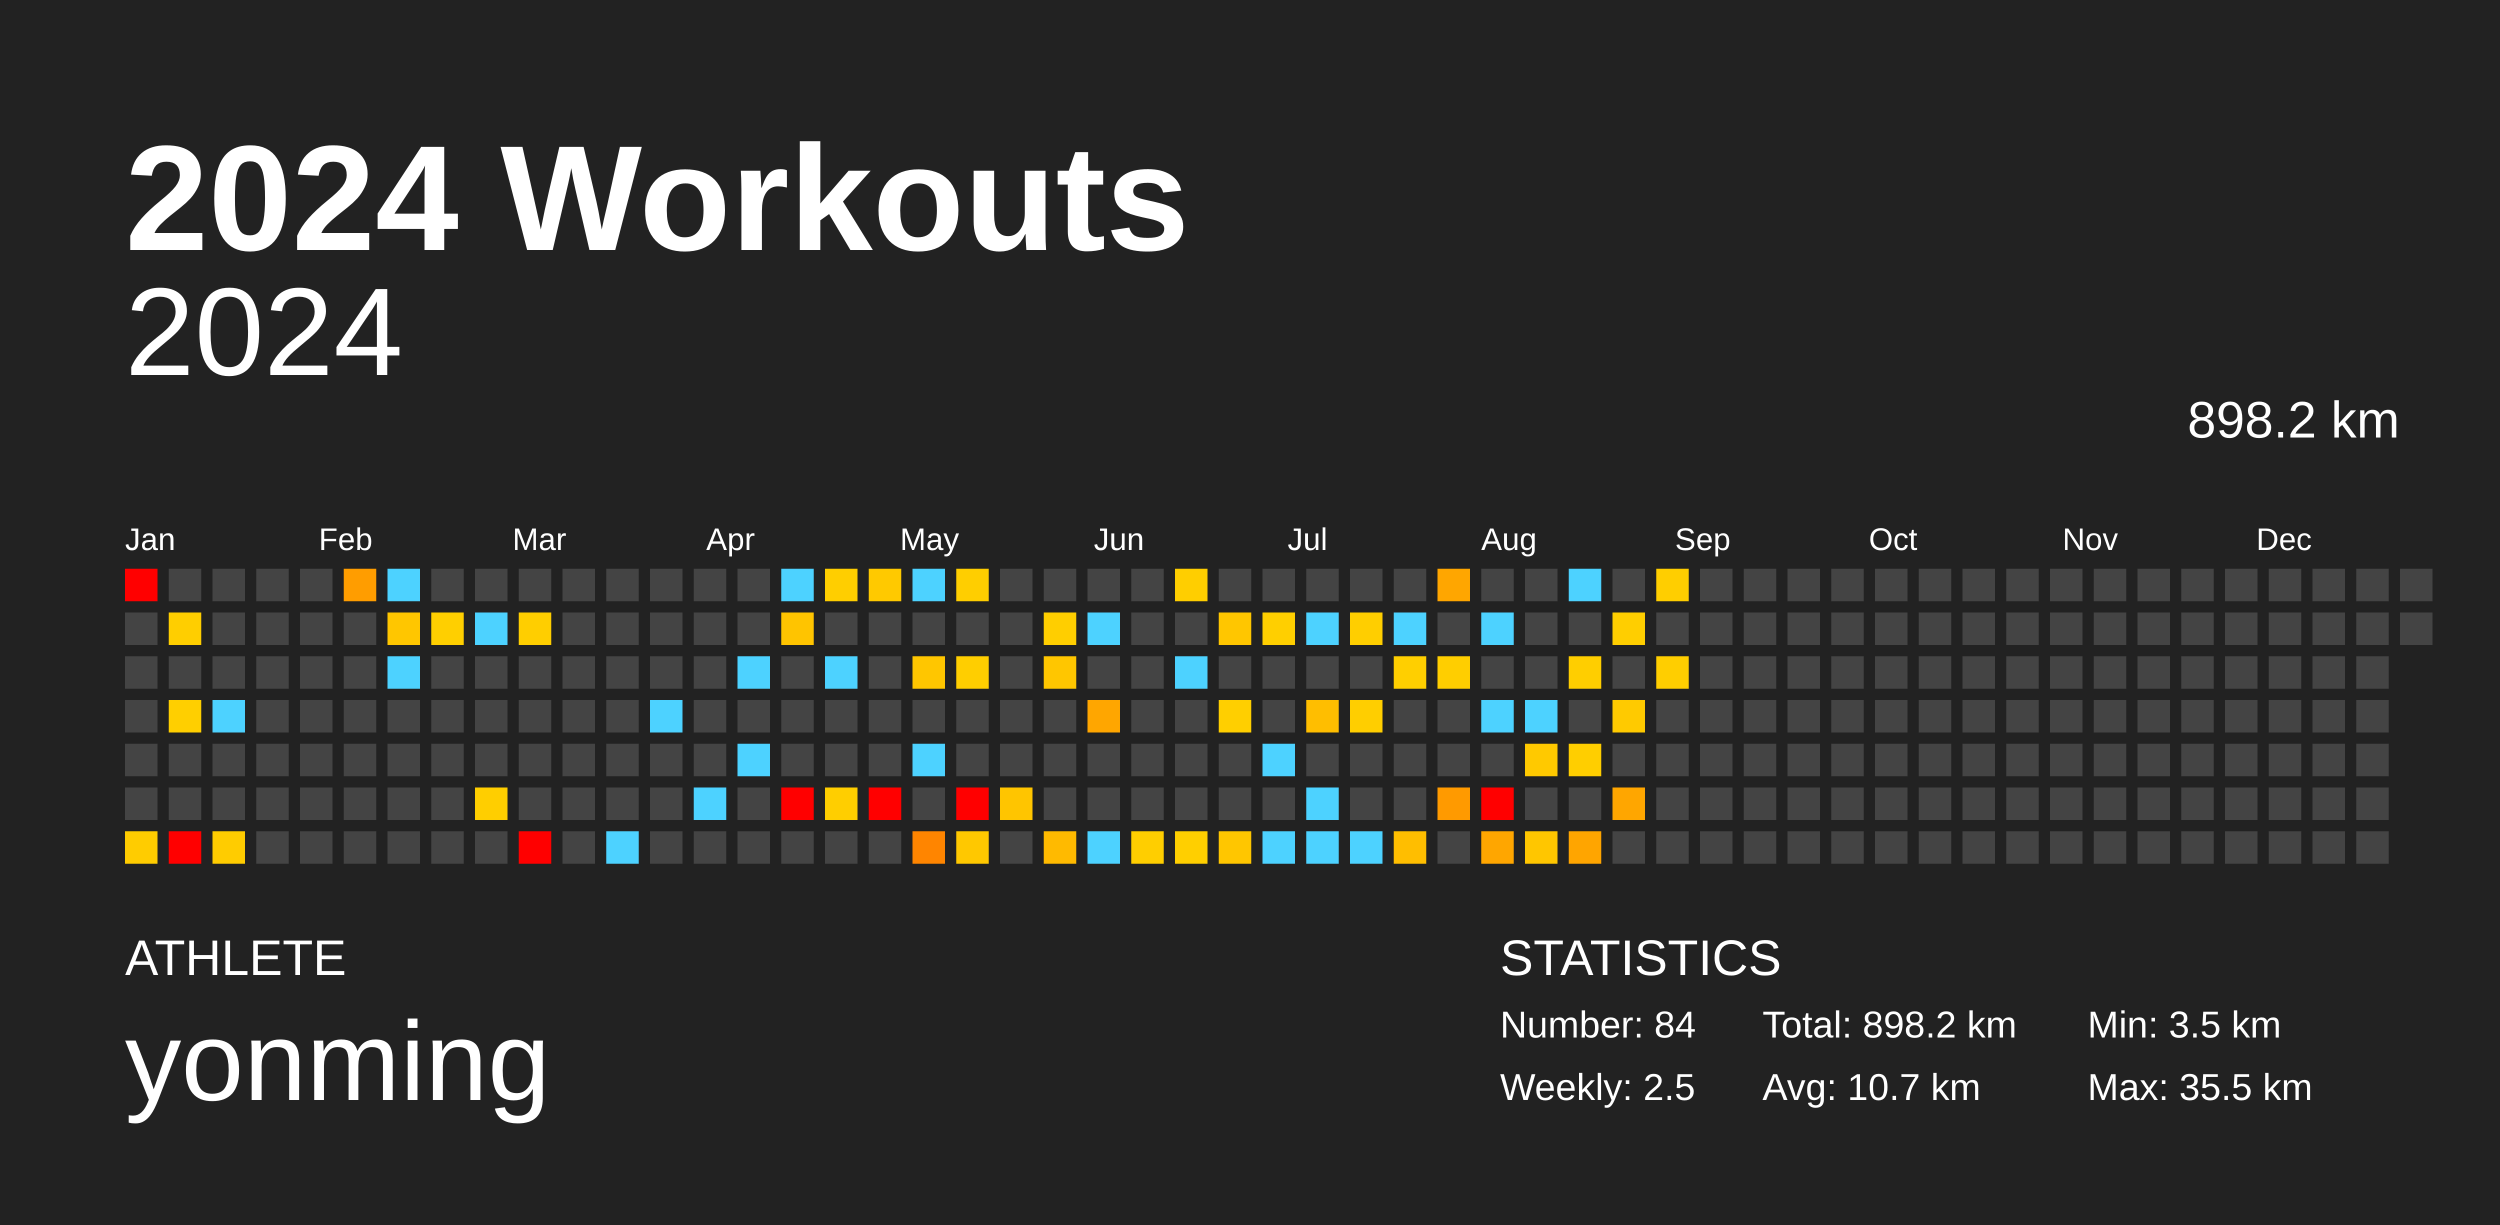
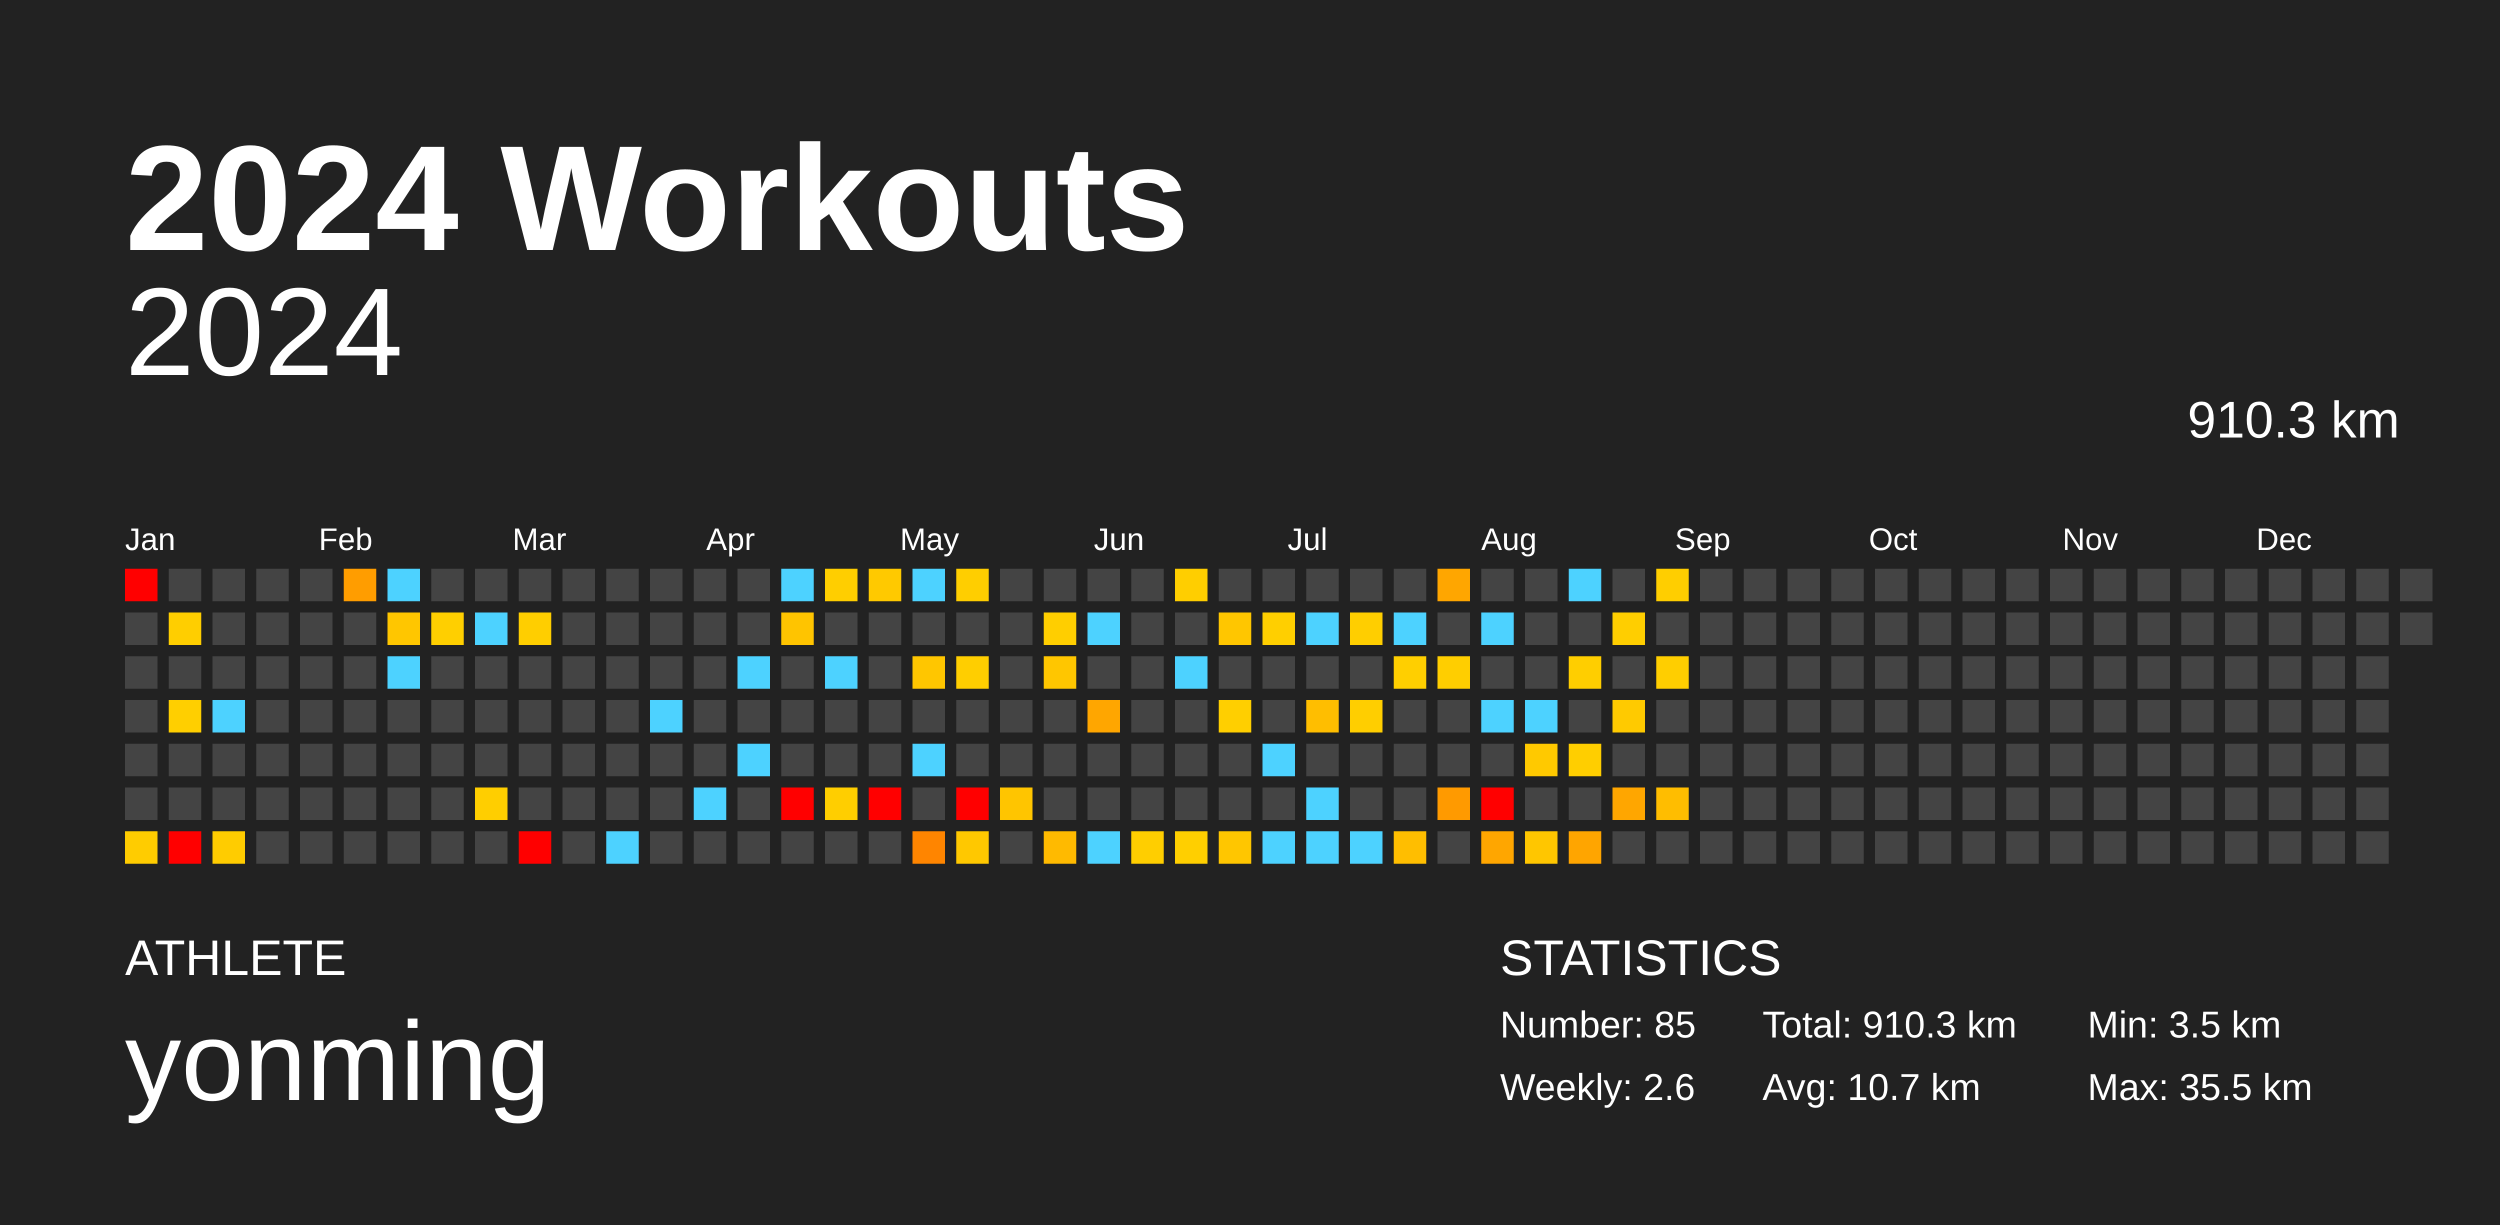
<svg xmlns="http://www.w3.org/2000/svg" baseProfile="full" height="98mm" version="1.1" viewBox="0,0,200,98" width="200mm">
  <defs />
  <rect fill="#222222" height="98" width="200" x="0" y="0" />
  <text fill="#FFFFFF" style="font-size:12px; font-family:Arial; font-weight:bold;" x="10" y="20">2024 Workouts</text>
  <text fill="#FFFFFF" style="font-size:4px; font-family:Arial" x="10" y="78">ATHLETE</text>
  <text fill="#FFFFFF" style="font-size:9px; font-family:Arial" x="10" y="88">yonming</text>
  <text fill="#FFFFFF" style="font-size:4px; font-family:Arial" x="120" y="78">STATISTICS</text>
-   <text fill="#FFFFFF" style="font-size:3px; font-family:Arial" x="120" y="83">Number: 84</text>
-   <text fill="#FFFFFF" style="font-size:3px; font-family:Arial" x="120" y="88">Weekly: 2.5</text>
-   <text fill="#FFFFFF" style="font-size:3px; font-family:Arial" x="141" y="83">Total: 898.2 km</text>
+   <text fill="#FFFFFF" style="font-size:3px; font-family:Arial" x="120" y="83">Number: 85</text>
+   <text fill="#FFFFFF" style="font-size:3px; font-family:Arial" x="120" y="88">Weekly: 2.6</text>
+   <text fill="#FFFFFF" style="font-size:3px; font-family:Arial" x="141" y="83">Total: 910.3 km</text>
  <text fill="#FFFFFF" style="font-size:3px; font-family:Arial" x="141" y="88">Avg: 10.7 km</text>
  <text fill="#FFFFFF" style="font-size:3px; font-family:Arial" x="167" y="83">Min: 3.5 km</text>
  <text fill="#FFFFFF" style="font-size:3px; font-family:Arial" x="167" y="88">Max: 35.5 km</text>
  <text alignment-baseline="hanging" fill="#FFFFFF" style="font-size:10.0px; font-family:Arial;" x="10" y="30">2024</text>
-   <text alignment-baseline="hanging" fill="#FFFFFF" style="font-size:4.125px; font-family:Arial;" x="175" y="35">898.2 km</text>
+   <text alignment-baseline="hanging" fill="#FFFFFF" style="font-size:4.125px; font-family:Arial;" x="175" y="35">910.3 km</text>
  <text fill="#FFFFFF" style="font-size:2.5px; font-family:Arial" x="10.0" y="44">Jan</text>
  <text fill="#FFFFFF" style="font-size:2.5px; font-family:Arial" x="25.5" y="44">Feb</text>
  <text fill="#FFFFFF" style="font-size:2.5px; font-family:Arial" x="41.0" y="44">Mar</text>
  <text fill="#FFFFFF" style="font-size:2.5px; font-family:Arial" x="56.5" y="44">Apr</text>
  <text fill="#FFFFFF" style="font-size:2.5px; font-family:Arial" x="72.0" y="44">May</text>
  <text fill="#FFFFFF" style="font-size:2.5px; font-family:Arial" x="87.5" y="44">Jun</text>
  <text fill="#FFFFFF" style="font-size:2.5px; font-family:Arial" x="103.0" y="44">Jul</text>
  <text fill="#FFFFFF" style="font-size:2.5px; font-family:Arial" x="118.5" y="44">Aug</text>
  <text fill="#FFFFFF" style="font-size:2.5px; font-family:Arial" x="134.0" y="44">Sep</text>
  <text fill="#FFFFFF" style="font-size:2.5px; font-family:Arial" x="149.5" y="44">Oct</text>
  <text fill="#FFFFFF" style="font-size:2.5px; font-family:Arial" x="165.0" y="44">Nov</text>
  <text fill="#FFFFFF" style="font-size:2.5px; font-family:Arial" x="180.5" y="44">Dec</text>
  <rect fill="red" height="2.6" width="2.6" x="10.0" y="45.5" />
  <rect fill="#444444" height="2.6" width="2.6" x="10.0" y="49.0" />
  <rect fill="#444444" height="2.6" width="2.6" x="10.0" y="52.5" />
  <rect fill="#444444" height="2.6" width="2.6" x="10.0" y="56.0" />
  <rect fill="#444444" height="2.6" width="2.6" x="10.0" y="59.5" />
  <rect fill="#444444" height="2.6" width="2.6" x="10.0" y="63.0" />
  <rect fill="#ffcc00" height="2.6" width="2.6" x="10.0" y="66.5" />
  <rect fill="#444444" height="2.6" width="2.6" x="13.5" y="45.5" />
  <rect fill="#ffce00" height="2.6" width="2.6" x="13.5" y="49.0" />
  <rect fill="#444444" height="2.6" width="2.6" x="13.5" y="52.5" />
  <rect fill="#ffcf00" height="2.6" width="2.6" x="13.5" y="56.0" />
  <rect fill="#444444" height="2.6" width="2.6" x="13.5" y="59.5" />
  <rect fill="#444444" height="2.6" width="2.6" x="13.5" y="63.0" />
  <rect fill="red" height="2.6" width="2.6" x="13.5" y="66.5" />
  <rect fill="#444444" height="2.6" width="2.6" x="17.0" y="45.5" />
  <rect fill="#444444" height="2.6" width="2.6" x="17.0" y="49.0" />
  <rect fill="#444444" height="2.6" width="2.6" x="17.0" y="52.5" />
  <rect fill="#4dd2ff" height="2.6" width="2.6" x="17.0" y="56.0" />
  <rect fill="#444444" height="2.6" width="2.6" x="17.0" y="59.5" />
  <rect fill="#444444" height="2.6" width="2.6" x="17.0" y="63.0" />
  <rect fill="#ffcc00" height="2.6" width="2.6" x="17.0" y="66.5" />
  <rect fill="#444444" height="2.6" width="2.6" x="20.5" y="45.5" />
  <rect fill="#444444" height="2.6" width="2.6" x="20.5" y="49.0" />
  <rect fill="#444444" height="2.6" width="2.6" x="20.5" y="52.5" />
  <rect fill="#444444" height="2.6" width="2.6" x="20.5" y="56.0" />
  <rect fill="#444444" height="2.6" width="2.6" x="20.5" y="59.5" />
  <rect fill="#444444" height="2.6" width="2.6" x="20.5" y="63.0" />
  <rect fill="#444444" height="2.6" width="2.6" x="20.5" y="66.5" />
  <rect fill="#444444" height="2.6" width="2.6" x="24.0" y="45.5" />
  <rect fill="#444444" height="2.6" width="2.6" x="24.0" y="49.0" />
  <rect fill="#444444" height="2.6" width="2.6" x="24.0" y="52.5" />
  <rect fill="#444444" height="2.6" width="2.6" x="24.0" y="56.0" />
  <rect fill="#444444" height="2.6" width="2.6" x="24.0" y="59.5" />
  <rect fill="#444444" height="2.6" width="2.6" x="24.0" y="63.0" />
  <rect fill="#444444" height="2.6" width="2.6" x="24.0" y="66.5" />
  <rect fill="#ff9d00" height="2.6" width="2.6" x="27.5" y="45.5" />
  <rect fill="#444444" height="2.6" width="2.6" x="27.5" y="49.0" />
  <rect fill="#444444" height="2.6" width="2.6" x="27.5" y="52.5" />
  <rect fill="#444444" height="2.6" width="2.6" x="27.5" y="56.0" />
  <rect fill="#444444" height="2.6" width="2.6" x="27.5" y="59.5" />
  <rect fill="#444444" height="2.6" width="2.6" x="27.5" y="63.0" />
  <rect fill="#444444" height="2.6" width="2.6" x="27.5" y="66.5" />
  <rect fill="#4dd2ff" height="2.6" width="2.6" x="31.0" y="45.5" />
  <rect fill="#ffc600" height="2.6" width="2.6" x="31.0" y="49.0" />
  <rect fill="#4dd2ff" height="2.6" width="2.6" x="31.0" y="52.5" />
  <rect fill="#444444" height="2.6" width="2.6" x="31.0" y="56.0" />
  <rect fill="#444444" height="2.6" width="2.6" x="31.0" y="59.5" />
  <rect fill="#444444" height="2.6" width="2.6" x="31.0" y="63.0" />
  <rect fill="#444444" height="2.6" width="2.6" x="31.0" y="66.5" />
  <rect fill="#444444" height="2.6" width="2.6" x="34.5" y="45.5" />
  <rect fill="#ffcf00" height="2.6" width="2.6" x="34.5" y="49.0" />
  <rect fill="#444444" height="2.6" width="2.6" x="34.5" y="52.5" />
  <rect fill="#444444" height="2.6" width="2.6" x="34.5" y="56.0" />
  <rect fill="#444444" height="2.6" width="2.6" x="34.5" y="59.5" />
  <rect fill="#444444" height="2.6" width="2.6" x="34.5" y="63.0" />
  <rect fill="#444444" height="2.6" width="2.6" x="34.5" y="66.5" />
  <rect fill="#444444" height="2.6" width="2.6" x="38.0" y="45.5" />
  <rect fill="#4dd2ff" height="2.6" width="2.6" x="38.0" y="49.0" />
  <rect fill="#444444" height="2.6" width="2.6" x="38.0" y="52.5" />
  <rect fill="#444444" height="2.6" width="2.6" x="38.0" y="56.0" />
  <rect fill="#444444" height="2.6" width="2.6" x="38.0" y="59.5" />
  <rect fill="#ffce00" height="2.6" width="2.6" x="38.0" y="63.0" />
  <rect fill="#444444" height="2.6" width="2.6" x="38.0" y="66.5" />
  <rect fill="#444444" height="2.6" width="2.6" x="41.5" y="45.5" />
  <rect fill="#ffce00" height="2.6" width="2.6" x="41.5" y="49.0" />
  <rect fill="#444444" height="2.6" width="2.6" x="41.5" y="52.5" />
  <rect fill="#444444" height="2.6" width="2.6" x="41.5" y="56.0" />
  <rect fill="#444444" height="2.6" width="2.6" x="41.5" y="59.5" />
  <rect fill="#444444" height="2.6" width="2.6" x="41.5" y="63.0" />
  <rect fill="red" height="2.6" width="2.6" x="41.5" y="66.5" />
  <rect fill="#444444" height="2.6" width="2.6" x="45.0" y="45.5" />
  <rect fill="#444444" height="2.6" width="2.6" x="45.0" y="49.0" />
  <rect fill="#444444" height="2.6" width="2.6" x="45.0" y="52.5" />
  <rect fill="#444444" height="2.6" width="2.6" x="45.0" y="56.0" />
  <rect fill="#444444" height="2.6" width="2.6" x="45.0" y="59.5" />
  <rect fill="#444444" height="2.6" width="2.6" x="45.0" y="63.0" />
  <rect fill="#444444" height="2.6" width="2.6" x="45.0" y="66.5" />
  <rect fill="#444444" height="2.6" width="2.6" x="48.5" y="45.5" />
  <rect fill="#444444" height="2.6" width="2.6" x="48.5" y="49.0" />
  <rect fill="#444444" height="2.6" width="2.6" x="48.5" y="52.5" />
  <rect fill="#444444" height="2.6" width="2.6" x="48.5" y="56.0" />
  <rect fill="#444444" height="2.6" width="2.6" x="48.5" y="59.5" />
  <rect fill="#444444" height="2.6" width="2.6" x="48.5" y="63.0" />
  <rect fill="#4dd2ff" height="2.6" width="2.6" x="48.5" y="66.5" />
  <rect fill="#444444" height="2.6" width="2.6" x="52.0" y="45.5" />
  <rect fill="#444444" height="2.6" width="2.6" x="52.0" y="49.0" />
  <rect fill="#444444" height="2.6" width="2.6" x="52.0" y="52.5" />
  <rect fill="#4dd2ff" height="2.6" width="2.6" x="52.0" y="56.0" />
  <rect fill="#444444" height="2.6" width="2.6" x="52.0" y="59.5" />
  <rect fill="#444444" height="2.6" width="2.6" x="52.0" y="63.0" />
  <rect fill="#444444" height="2.6" width="2.6" x="52.0" y="66.5" />
  <rect fill="#444444" height="2.6" width="2.6" x="55.5" y="45.5" />
  <rect fill="#444444" height="2.6" width="2.6" x="55.5" y="49.0" />
  <rect fill="#444444" height="2.6" width="2.6" x="55.5" y="52.5" />
  <rect fill="#444444" height="2.6" width="2.6" x="55.5" y="56.0" />
  <rect fill="#444444" height="2.6" width="2.6" x="55.5" y="59.5" />
  <rect fill="#4dd2ff" height="2.6" width="2.6" x="55.5" y="63.0" />
  <rect fill="#444444" height="2.6" width="2.6" x="55.5" y="66.5" />
  <rect fill="#444444" height="2.6" width="2.6" x="59.0" y="45.5" />
  <rect fill="#444444" height="2.6" width="2.6" x="59.0" y="49.0" />
  <rect fill="#4dd2ff" height="2.6" width="2.6" x="59.0" y="52.5" />
  <rect fill="#444444" height="2.6" width="2.6" x="59.0" y="56.0" />
  <rect fill="#4dd2ff" height="2.6" width="2.6" x="59.0" y="59.5" />
  <rect fill="#444444" height="2.6" width="2.6" x="59.0" y="63.0" />
  <rect fill="#444444" height="2.6" width="2.6" x="59.0" y="66.5" />
  <rect fill="#4dd2ff" height="2.6" width="2.6" x="62.5" y="45.5" />
  <rect fill="#ffc400" height="2.6" width="2.6" x="62.5" y="49.0" />
  <rect fill="#444444" height="2.6" width="2.6" x="62.5" y="52.5" />
  <rect fill="#444444" height="2.6" width="2.6" x="62.5" y="56.0" />
  <rect fill="#444444" height="2.6" width="2.6" x="62.5" y="59.5" />
  <rect fill="red" height="2.6" width="2.6" x="62.5" y="63.0" />
  <rect fill="#444444" height="2.6" width="2.6" x="62.5" y="66.5" />
  <rect fill="#ffce00" height="2.6" width="2.6" x="66.0" y="45.5" />
  <rect fill="#444444" height="2.6" width="2.6" x="66.0" y="49.0" />
  <rect fill="#4dd2ff" height="2.6" width="2.6" x="66.0" y="52.5" />
  <rect fill="#444444" height="2.6" width="2.6" x="66.0" y="56.0" />
  <rect fill="#444444" height="2.6" width="2.6" x="66.0" y="59.5" />
  <rect fill="#ffce00" height="2.6" width="2.6" x="66.0" y="63.0" />
  <rect fill="#444444" height="2.6" width="2.6" x="66.0" y="66.5" />
  <rect fill="#ffc900" height="2.6" width="2.6" x="69.5" y="45.5" />
  <rect fill="#444444" height="2.6" width="2.6" x="69.5" y="49.0" />
  <rect fill="#444444" height="2.6" width="2.6" x="69.5" y="52.5" />
  <rect fill="#444444" height="2.6" width="2.6" x="69.5" y="56.0" />
  <rect fill="#444444" height="2.6" width="2.6" x="69.5" y="59.5" />
  <rect fill="red" height="2.6" width="2.6" x="69.5" y="63.0" />
  <rect fill="#444444" height="2.6" width="2.6" x="69.5" y="66.5" />
  <rect fill="#4dd2ff" height="2.6" width="2.6" x="73.0" y="45.5" />
  <rect fill="#444444" height="2.6" width="2.6" x="73.0" y="49.0" />
  <rect fill="#ffc600" height="2.6" width="2.6" x="73.0" y="52.5" />
  <rect fill="#444444" height="2.6" width="2.6" x="73.0" y="56.0" />
  <rect fill="#4dd2ff" height="2.6" width="2.6" x="73.0" y="59.5" />
  <rect fill="#444444" height="2.6" width="2.6" x="73.0" y="63.0" />
  <rect fill="#ff8500" height="2.6" width="2.6" x="73.0" y="66.5" />
  <rect fill="#ffce00" height="2.6" width="2.6" x="76.5" y="45.5" />
  <rect fill="#444444" height="2.6" width="2.6" x="76.5" y="49.0" />
  <rect fill="#ffce00" height="2.6" width="2.6" x="76.5" y="52.5" />
  <rect fill="#444444" height="2.6" width="2.6" x="76.5" y="56.0" />
  <rect fill="#444444" height="2.6" width="2.6" x="76.5" y="59.5" />
  <rect fill="red" height="2.6" width="2.6" x="76.5" y="63.0" />
  <rect fill="#ffc800" height="2.6" width="2.6" x="76.5" y="66.5" />
  <rect fill="#444444" height="2.6" width="2.6" x="80.0" y="45.5" />
  <rect fill="#444444" height="2.6" width="2.6" x="80.0" y="49.0" />
  <rect fill="#444444" height="2.6" width="2.6" x="80.0" y="52.5" />
  <rect fill="#444444" height="2.6" width="2.6" x="80.0" y="56.0" />
  <rect fill="#444444" height="2.6" width="2.6" x="80.0" y="59.5" />
  <rect fill="#ffc500" height="2.6" width="2.6" x="80.0" y="63.0" />
  <rect fill="#444444" height="2.6" width="2.6" x="80.0" y="66.5" />
  <rect fill="#444444" height="2.6" width="2.6" x="83.5" y="45.5" />
  <rect fill="#ffce00" height="2.6" width="2.6" x="83.5" y="49.0" />
  <rect fill="#ffc600" height="2.6" width="2.6" x="83.5" y="52.5" />
  <rect fill="#444444" height="2.6" width="2.6" x="83.5" y="56.0" />
  <rect fill="#444444" height="2.6" width="2.6" x="83.5" y="59.5" />
  <rect fill="#444444" height="2.6" width="2.6" x="83.5" y="63.0" />
  <rect fill="#ffba00" height="2.6" width="2.6" x="83.5" y="66.5" />
  <rect fill="#444444" height="2.6" width="2.6" x="87.0" y="45.5" />
  <rect fill="#4dd2ff" height="2.6" width="2.6" x="87.0" y="49.0" />
  <rect fill="#444444" height="2.6" width="2.6" x="87.0" y="52.5" />
  <rect fill="#ffa600" height="2.6" width="2.6" x="87.0" y="56.0" />
  <rect fill="#444444" height="2.6" width="2.6" x="87.0" y="59.5" />
  <rect fill="#444444" height="2.6" width="2.6" x="87.0" y="63.0" />
  <rect fill="#4dd2ff" height="2.6" width="2.6" x="87.0" y="66.5" />
  <rect fill="#444444" height="2.6" width="2.6" x="90.5" y="45.5" />
  <rect fill="#444444" height="2.6" width="2.6" x="90.5" y="49.0" />
  <rect fill="#444444" height="2.6" width="2.6" x="90.5" y="52.5" />
  <rect fill="#444444" height="2.6" width="2.6" x="90.5" y="56.0" />
  <rect fill="#444444" height="2.6" width="2.6" x="90.5" y="59.5" />
  <rect fill="#444444" height="2.6" width="2.6" x="90.5" y="63.0" />
  <rect fill="#ffce00" height="2.6" width="2.6" x="90.5" y="66.5" />
  <rect fill="#ffce00" height="2.6" width="2.6" x="94.0" y="45.5" />
  <rect fill="#444444" height="2.6" width="2.6" x="94.0" y="49.0" />
  <rect fill="#4dd2ff" height="2.6" width="2.6" x="94.0" y="52.5" />
  <rect fill="#444444" height="2.6" width="2.6" x="94.0" y="56.0" />
  <rect fill="#444444" height="2.6" width="2.6" x="94.0" y="59.5" />
  <rect fill="#444444" height="2.6" width="2.6" x="94.0" y="63.0" />
  <rect fill="#ffcf00" height="2.6" width="2.6" x="94.0" y="66.5" />
  <rect fill="#444444" height="2.6" width="2.6" x="97.5" y="45.5" />
  <rect fill="#ffc600" height="2.6" width="2.6" x="97.5" y="49.0" />
  <rect fill="#444444" height="2.6" width="2.6" x="97.5" y="52.5" />
  <rect fill="#ffcf00" height="2.6" width="2.6" x="97.5" y="56.0" />
  <rect fill="#444444" height="2.6" width="2.6" x="97.5" y="59.5" />
  <rect fill="#444444" height="2.6" width="2.6" x="97.5" y="63.0" />
  <rect fill="#ffc600" height="2.6" width="2.6" x="97.5" y="66.5" />
  <rect fill="#444444" height="2.6" width="2.6" x="101.0" y="45.5" />
  <rect fill="#ffcf00" height="2.6" width="2.6" x="101.0" y="49.0" />
  <rect fill="#444444" height="2.6" width="2.6" x="101.0" y="52.5" />
  <rect fill="#444444" height="2.6" width="2.6" x="101.0" y="56.0" />
  <rect fill="#4dd2ff" height="2.6" width="2.6" x="101.0" y="59.5" />
  <rect fill="#444444" height="2.6" width="2.6" x="101.0" y="63.0" />
  <rect fill="#4dd2ff" height="2.6" width="2.6" x="101.0" y="66.5" />
  <rect fill="#444444" height="2.6" width="2.6" x="104.5" y="45.5" />
  <rect fill="#4dd2ff" height="2.6" width="2.6" x="104.5" y="49.0" />
  <rect fill="#444444" height="2.6" width="2.6" x="104.5" y="52.5" />
  <rect fill="#ffbe00" height="2.6" width="2.6" x="104.5" y="56.0" />
  <rect fill="#444444" height="2.6" width="2.6" x="104.5" y="59.5" />
  <rect fill="#4dd2ff" height="2.6" width="2.6" x="104.5" y="63.0" />
  <rect fill="#4dd2ff" height="2.6" width="2.6" x="104.5" y="66.5" />
  <rect fill="#444444" height="2.6" width="2.6" x="108.0" y="45.5" />
  <rect fill="#ffce00" height="2.6" width="2.6" x="108.0" y="49.0" />
  <rect fill="#444444" height="2.6" width="2.6" x="108.0" y="52.5" />
  <rect fill="#ffce00" height="2.6" width="2.6" x="108.0" y="56.0" />
  <rect fill="#444444" height="2.6" width="2.6" x="108.0" y="59.5" />
  <rect fill="#444444" height="2.6" width="2.6" x="108.0" y="63.0" />
  <rect fill="#4dd2ff" height="2.6" width="2.6" x="108.0" y="66.5" />
  <rect fill="#444444" height="2.6" width="2.6" x="111.5" y="45.5" />
  <rect fill="#4dd2ff" height="2.6" width="2.6" x="111.5" y="49.0" />
  <rect fill="#ffcf00" height="2.6" width="2.6" x="111.5" y="52.5" />
  <rect fill="#444444" height="2.6" width="2.6" x="111.5" y="56.0" />
  <rect fill="#444444" height="2.6" width="2.6" x="111.5" y="59.5" />
  <rect fill="#444444" height="2.6" width="2.6" x="111.5" y="63.0" />
  <rect fill="#ffbe00" height="2.6" width="2.6" x="111.5" y="66.5" />
  <rect fill="#ffa600" height="2.6" width="2.6" x="115.0" y="45.5" />
  <rect fill="#444444" height="2.6" width="2.6" x="115.0" y="49.0" />
  <rect fill="#ffce00" height="2.6" width="2.6" x="115.0" y="52.5" />
  <rect fill="#444444" height="2.6" width="2.6" x="115.0" y="56.0" />
  <rect fill="#444444" height="2.6" width="2.6" x="115.0" y="59.5" />
  <rect fill="#ff9a00" height="2.6" width="2.6" x="115.0" y="63.0" />
  <rect fill="#444444" height="2.6" width="2.6" x="115.0" y="66.5" />
  <rect fill="#444444" height="2.6" width="2.6" x="118.5" y="45.5" />
  <rect fill="#4dd2ff" height="2.6" width="2.6" x="118.5" y="49.0" />
  <rect fill="#444444" height="2.6" width="2.6" x="118.5" y="52.5" />
  <rect fill="#4dd2ff" height="2.6" width="2.6" x="118.5" y="56.0" />
  <rect fill="#444444" height="2.6" width="2.6" x="118.5" y="59.5" />
  <rect fill="red" height="2.6" width="2.6" x="118.5" y="63.0" />
  <rect fill="#ffa600" height="2.6" width="2.6" x="118.5" y="66.5" />
  <rect fill="#444444" height="2.6" width="2.6" x="122.0" y="45.5" />
  <rect fill="#444444" height="2.6" width="2.6" x="122.0" y="49.0" />
  <rect fill="#444444" height="2.6" width="2.6" x="122.0" y="52.5" />
  <rect fill="#4dd2ff" height="2.6" width="2.6" x="122.0" y="56.0" />
  <rect fill="#ffc900" height="2.6" width="2.6" x="122.0" y="59.5" />
  <rect fill="#444444" height="2.6" width="2.6" x="122.0" y="63.0" />
  <rect fill="#ffc600" height="2.6" width="2.6" x="122.0" y="66.5" />
  <rect fill="#4dd2ff" height="2.6" width="2.6" x="125.5" y="45.5" />
  <rect fill="#444444" height="2.6" width="2.6" x="125.5" y="49.0" />
  <rect fill="#ffce00" height="2.6" width="2.6" x="125.5" y="52.5" />
  <rect fill="#444444" height="2.6" width="2.6" x="125.5" y="56.0" />
  <rect fill="#ffce00" height="2.6" width="2.6" x="125.5" y="59.5" />
  <rect fill="#444444" height="2.6" width="2.6" x="125.5" y="63.0" />
  <rect fill="#ffa500" height="2.6" width="2.6" x="125.5" y="66.5" />
  <rect fill="#444444" height="2.6" width="2.6" x="129.0" y="45.5" />
  <rect fill="#ffce00" height="2.6" width="2.6" x="129.0" y="49.0" />
  <rect fill="#444444" height="2.6" width="2.6" x="129.0" y="52.5" />
  <rect fill="#ffca00" height="2.6" width="2.6" x="129.0" y="56.0" />
  <rect fill="#444444" height="2.6" width="2.6" x="129.0" y="59.5" />
  <rect fill="#ffa600" height="2.6" width="2.6" x="129.0" y="63.0" />
  <rect fill="#444444" height="2.6" width="2.6" x="129.0" y="66.5" />
  <rect fill="#ffce00" height="2.6" width="2.6" x="132.5" y="45.5" />
  <rect fill="#444444" height="2.6" width="2.6" x="132.5" y="49.0" />
  <rect fill="#ffce00" height="2.6" width="2.6" x="132.5" y="52.5" />
  <rect fill="#444444" height="2.6" width="2.6" x="132.5" y="56.0" />
  <rect fill="#444444" height="2.6" width="2.6" x="132.5" y="59.5" />
-   <rect fill="#444444" height="2.6" width="2.6" x="132.5" y="63.0" />
+   <rect fill="#ffbd00" height="2.6" width="2.6" x="132.5" y="63.0" />
  <rect fill="#444444" height="2.6" width="2.6" x="132.5" y="66.5" />
  <rect fill="#444444" height="2.6" width="2.6" x="136.0" y="45.5" />
  <rect fill="#444444" height="2.6" width="2.6" x="136.0" y="49.0" />
  <rect fill="#444444" height="2.6" width="2.6" x="136.0" y="52.5" />
  <rect fill="#444444" height="2.6" width="2.6" x="136.0" y="56.0" />
  <rect fill="#444444" height="2.6" width="2.6" x="136.0" y="59.5" />
  <rect fill="#444444" height="2.6" width="2.6" x="136.0" y="63.0" />
  <rect fill="#444444" height="2.6" width="2.6" x="136.0" y="66.5" />
  <rect fill="#444444" height="2.6" width="2.6" x="139.5" y="45.5" />
  <rect fill="#444444" height="2.6" width="2.6" x="139.5" y="49.0" />
  <rect fill="#444444" height="2.6" width="2.6" x="139.5" y="52.5" />
  <rect fill="#444444" height="2.6" width="2.6" x="139.5" y="56.0" />
  <rect fill="#444444" height="2.6" width="2.6" x="139.5" y="59.5" />
  <rect fill="#444444" height="2.6" width="2.6" x="139.5" y="63.0" />
  <rect fill="#444444" height="2.6" width="2.6" x="139.5" y="66.5" />
  <rect fill="#444444" height="2.6" width="2.6" x="143.0" y="45.5" />
  <rect fill="#444444" height="2.6" width="2.6" x="143.0" y="49.0" />
  <rect fill="#444444" height="2.6" width="2.6" x="143.0" y="52.5" />
  <rect fill="#444444" height="2.6" width="2.6" x="143.0" y="56.0" />
  <rect fill="#444444" height="2.6" width="2.6" x="143.0" y="59.5" />
  <rect fill="#444444" height="2.6" width="2.6" x="143.0" y="63.0" />
  <rect fill="#444444" height="2.6" width="2.6" x="143.0" y="66.5" />
  <rect fill="#444444" height="2.6" width="2.6" x="146.5" y="45.5" />
  <rect fill="#444444" height="2.6" width="2.6" x="146.5" y="49.0" />
  <rect fill="#444444" height="2.6" width="2.6" x="146.5" y="52.5" />
  <rect fill="#444444" height="2.6" width="2.6" x="146.5" y="56.0" />
  <rect fill="#444444" height="2.6" width="2.6" x="146.5" y="59.5" />
  <rect fill="#444444" height="2.6" width="2.6" x="146.5" y="63.0" />
  <rect fill="#444444" height="2.6" width="2.6" x="146.5" y="66.5" />
  <rect fill="#444444" height="2.6" width="2.6" x="150.0" y="45.5" />
  <rect fill="#444444" height="2.6" width="2.6" x="150.0" y="49.0" />
  <rect fill="#444444" height="2.6" width="2.6" x="150.0" y="52.5" />
  <rect fill="#444444" height="2.6" width="2.6" x="150.0" y="56.0" />
  <rect fill="#444444" height="2.6" width="2.6" x="150.0" y="59.5" />
  <rect fill="#444444" height="2.6" width="2.6" x="150.0" y="63.0" />
  <rect fill="#444444" height="2.6" width="2.6" x="150.0" y="66.5" />
  <rect fill="#444444" height="2.6" width="2.6" x="153.5" y="45.5" />
  <rect fill="#444444" height="2.6" width="2.6" x="153.5" y="49.0" />
  <rect fill="#444444" height="2.6" width="2.6" x="153.5" y="52.5" />
  <rect fill="#444444" height="2.6" width="2.6" x="153.5" y="56.0" />
  <rect fill="#444444" height="2.6" width="2.6" x="153.5" y="59.5" />
  <rect fill="#444444" height="2.6" width="2.6" x="153.5" y="63.0" />
  <rect fill="#444444" height="2.6" width="2.6" x="153.5" y="66.5" />
  <rect fill="#444444" height="2.6" width="2.6" x="157.0" y="45.5" />
  <rect fill="#444444" height="2.6" width="2.6" x="157.0" y="49.0" />
  <rect fill="#444444" height="2.6" width="2.6" x="157.0" y="52.5" />
  <rect fill="#444444" height="2.6" width="2.6" x="157.0" y="56.0" />
  <rect fill="#444444" height="2.6" width="2.6" x="157.0" y="59.5" />
  <rect fill="#444444" height="2.6" width="2.6" x="157.0" y="63.0" />
  <rect fill="#444444" height="2.6" width="2.6" x="157.0" y="66.5" />
  <rect fill="#444444" height="2.6" width="2.6" x="160.5" y="45.5" />
  <rect fill="#444444" height="2.6" width="2.6" x="160.5" y="49.0" />
  <rect fill="#444444" height="2.6" width="2.6" x="160.5" y="52.5" />
  <rect fill="#444444" height="2.6" width="2.6" x="160.5" y="56.0" />
  <rect fill="#444444" height="2.6" width="2.6" x="160.5" y="59.5" />
  <rect fill="#444444" height="2.6" width="2.6" x="160.5" y="63.0" />
  <rect fill="#444444" height="2.6" width="2.6" x="160.5" y="66.5" />
  <rect fill="#444444" height="2.6" width="2.6" x="164.0" y="45.5" />
  <rect fill="#444444" height="2.6" width="2.6" x="164.0" y="49.0" />
  <rect fill="#444444" height="2.6" width="2.6" x="164.0" y="52.5" />
  <rect fill="#444444" height="2.6" width="2.6" x="164.0" y="56.0" />
  <rect fill="#444444" height="2.6" width="2.6" x="164.0" y="59.5" />
  <rect fill="#444444" height="2.6" width="2.6" x="164.0" y="63.0" />
  <rect fill="#444444" height="2.6" width="2.6" x="164.0" y="66.5" />
  <rect fill="#444444" height="2.6" width="2.6" x="167.5" y="45.5" />
  <rect fill="#444444" height="2.6" width="2.6" x="167.5" y="49.0" />
  <rect fill="#444444" height="2.6" width="2.6" x="167.5" y="52.5" />
  <rect fill="#444444" height="2.6" width="2.6" x="167.5" y="56.0" />
  <rect fill="#444444" height="2.6" width="2.6" x="167.5" y="59.5" />
  <rect fill="#444444" height="2.6" width="2.6" x="167.5" y="63.0" />
  <rect fill="#444444" height="2.6" width="2.6" x="167.5" y="66.5" />
  <rect fill="#444444" height="2.6" width="2.6" x="171.0" y="45.5" />
  <rect fill="#444444" height="2.6" width="2.6" x="171.0" y="49.0" />
  <rect fill="#444444" height="2.6" width="2.6" x="171.0" y="52.5" />
  <rect fill="#444444" height="2.6" width="2.6" x="171.0" y="56.0" />
  <rect fill="#444444" height="2.6" width="2.6" x="171.0" y="59.5" />
  <rect fill="#444444" height="2.6" width="2.6" x="171.0" y="63.0" />
  <rect fill="#444444" height="2.6" width="2.6" x="171.0" y="66.5" />
  <rect fill="#444444" height="2.6" width="2.6" x="174.5" y="45.5" />
  <rect fill="#444444" height="2.6" width="2.6" x="174.5" y="49.0" />
  <rect fill="#444444" height="2.6" width="2.6" x="174.5" y="52.5" />
  <rect fill="#444444" height="2.6" width="2.6" x="174.5" y="56.0" />
  <rect fill="#444444" height="2.6" width="2.6" x="174.5" y="59.5" />
  <rect fill="#444444" height="2.6" width="2.6" x="174.5" y="63.0" />
  <rect fill="#444444" height="2.6" width="2.6" x="174.5" y="66.5" />
  <rect fill="#444444" height="2.6" width="2.6" x="178.0" y="45.5" />
  <rect fill="#444444" height="2.6" width="2.6" x="178.0" y="49.0" />
  <rect fill="#444444" height="2.6" width="2.6" x="178.0" y="52.5" />
  <rect fill="#444444" height="2.6" width="2.6" x="178.0" y="56.0" />
  <rect fill="#444444" height="2.6" width="2.6" x="178.0" y="59.5" />
  <rect fill="#444444" height="2.6" width="2.6" x="178.0" y="63.0" />
  <rect fill="#444444" height="2.6" width="2.6" x="178.0" y="66.5" />
  <rect fill="#444444" height="2.6" width="2.6" x="181.5" y="45.5" />
  <rect fill="#444444" height="2.6" width="2.6" x="181.5" y="49.0" />
  <rect fill="#444444" height="2.6" width="2.6" x="181.5" y="52.5" />
  <rect fill="#444444" height="2.6" width="2.6" x="181.5" y="56.0" />
  <rect fill="#444444" height="2.6" width="2.6" x="181.5" y="59.5" />
  <rect fill="#444444" height="2.6" width="2.6" x="181.5" y="63.0" />
  <rect fill="#444444" height="2.6" width="2.6" x="181.5" y="66.5" />
  <rect fill="#444444" height="2.6" width="2.6" x="185.0" y="45.5" />
  <rect fill="#444444" height="2.6" width="2.6" x="185.0" y="49.0" />
  <rect fill="#444444" height="2.6" width="2.6" x="185.0" y="52.5" />
  <rect fill="#444444" height="2.6" width="2.6" x="185.0" y="56.0" />
  <rect fill="#444444" height="2.6" width="2.6" x="185.0" y="59.5" />
  <rect fill="#444444" height="2.6" width="2.6" x="185.0" y="63.0" />
  <rect fill="#444444" height="2.6" width="2.6" x="185.0" y="66.5" />
  <rect fill="#444444" height="2.6" width="2.6" x="188.5" y="45.5" />
  <rect fill="#444444" height="2.6" width="2.6" x="188.5" y="49.0" />
  <rect fill="#444444" height="2.6" width="2.6" x="188.5" y="52.5" />
  <rect fill="#444444" height="2.6" width="2.6" x="188.5" y="56.0" />
  <rect fill="#444444" height="2.6" width="2.6" x="188.5" y="59.5" />
  <rect fill="#444444" height="2.6" width="2.6" x="188.5" y="63.0" />
  <rect fill="#444444" height="2.6" width="2.6" x="188.5" y="66.5" />
  <rect fill="#444444" height="2.6" width="2.6" x="192.0" y="45.5" />
  <rect fill="#444444" height="2.6" width="2.6" x="192.0" y="49.0" />
</svg>
